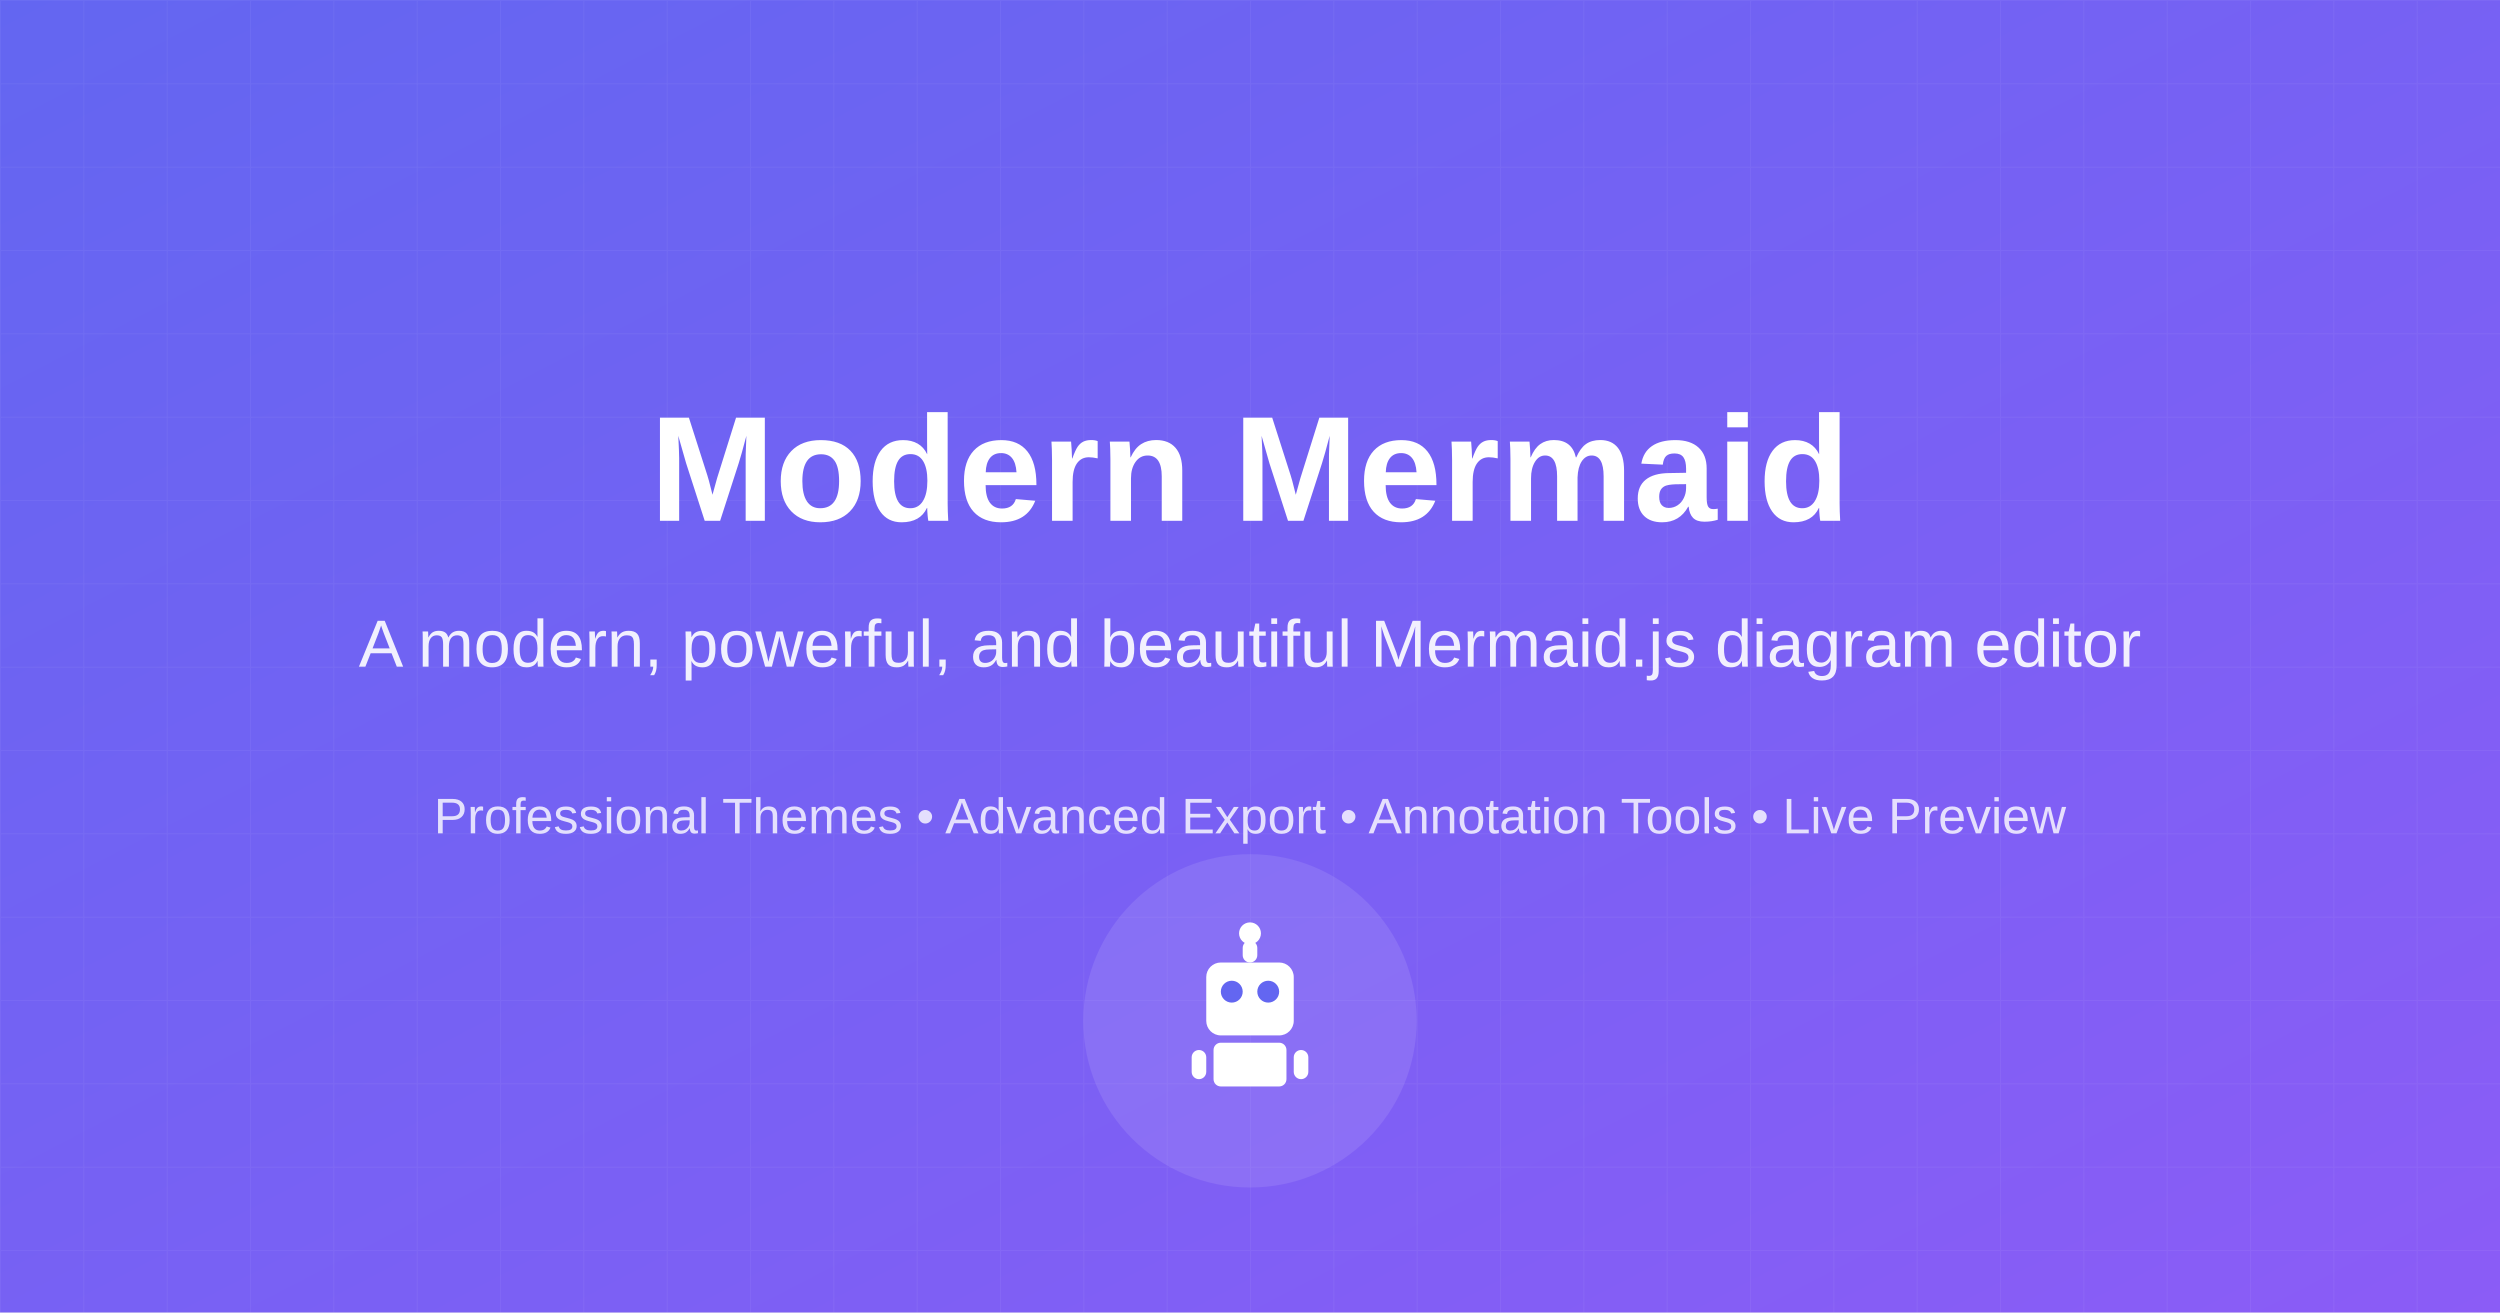
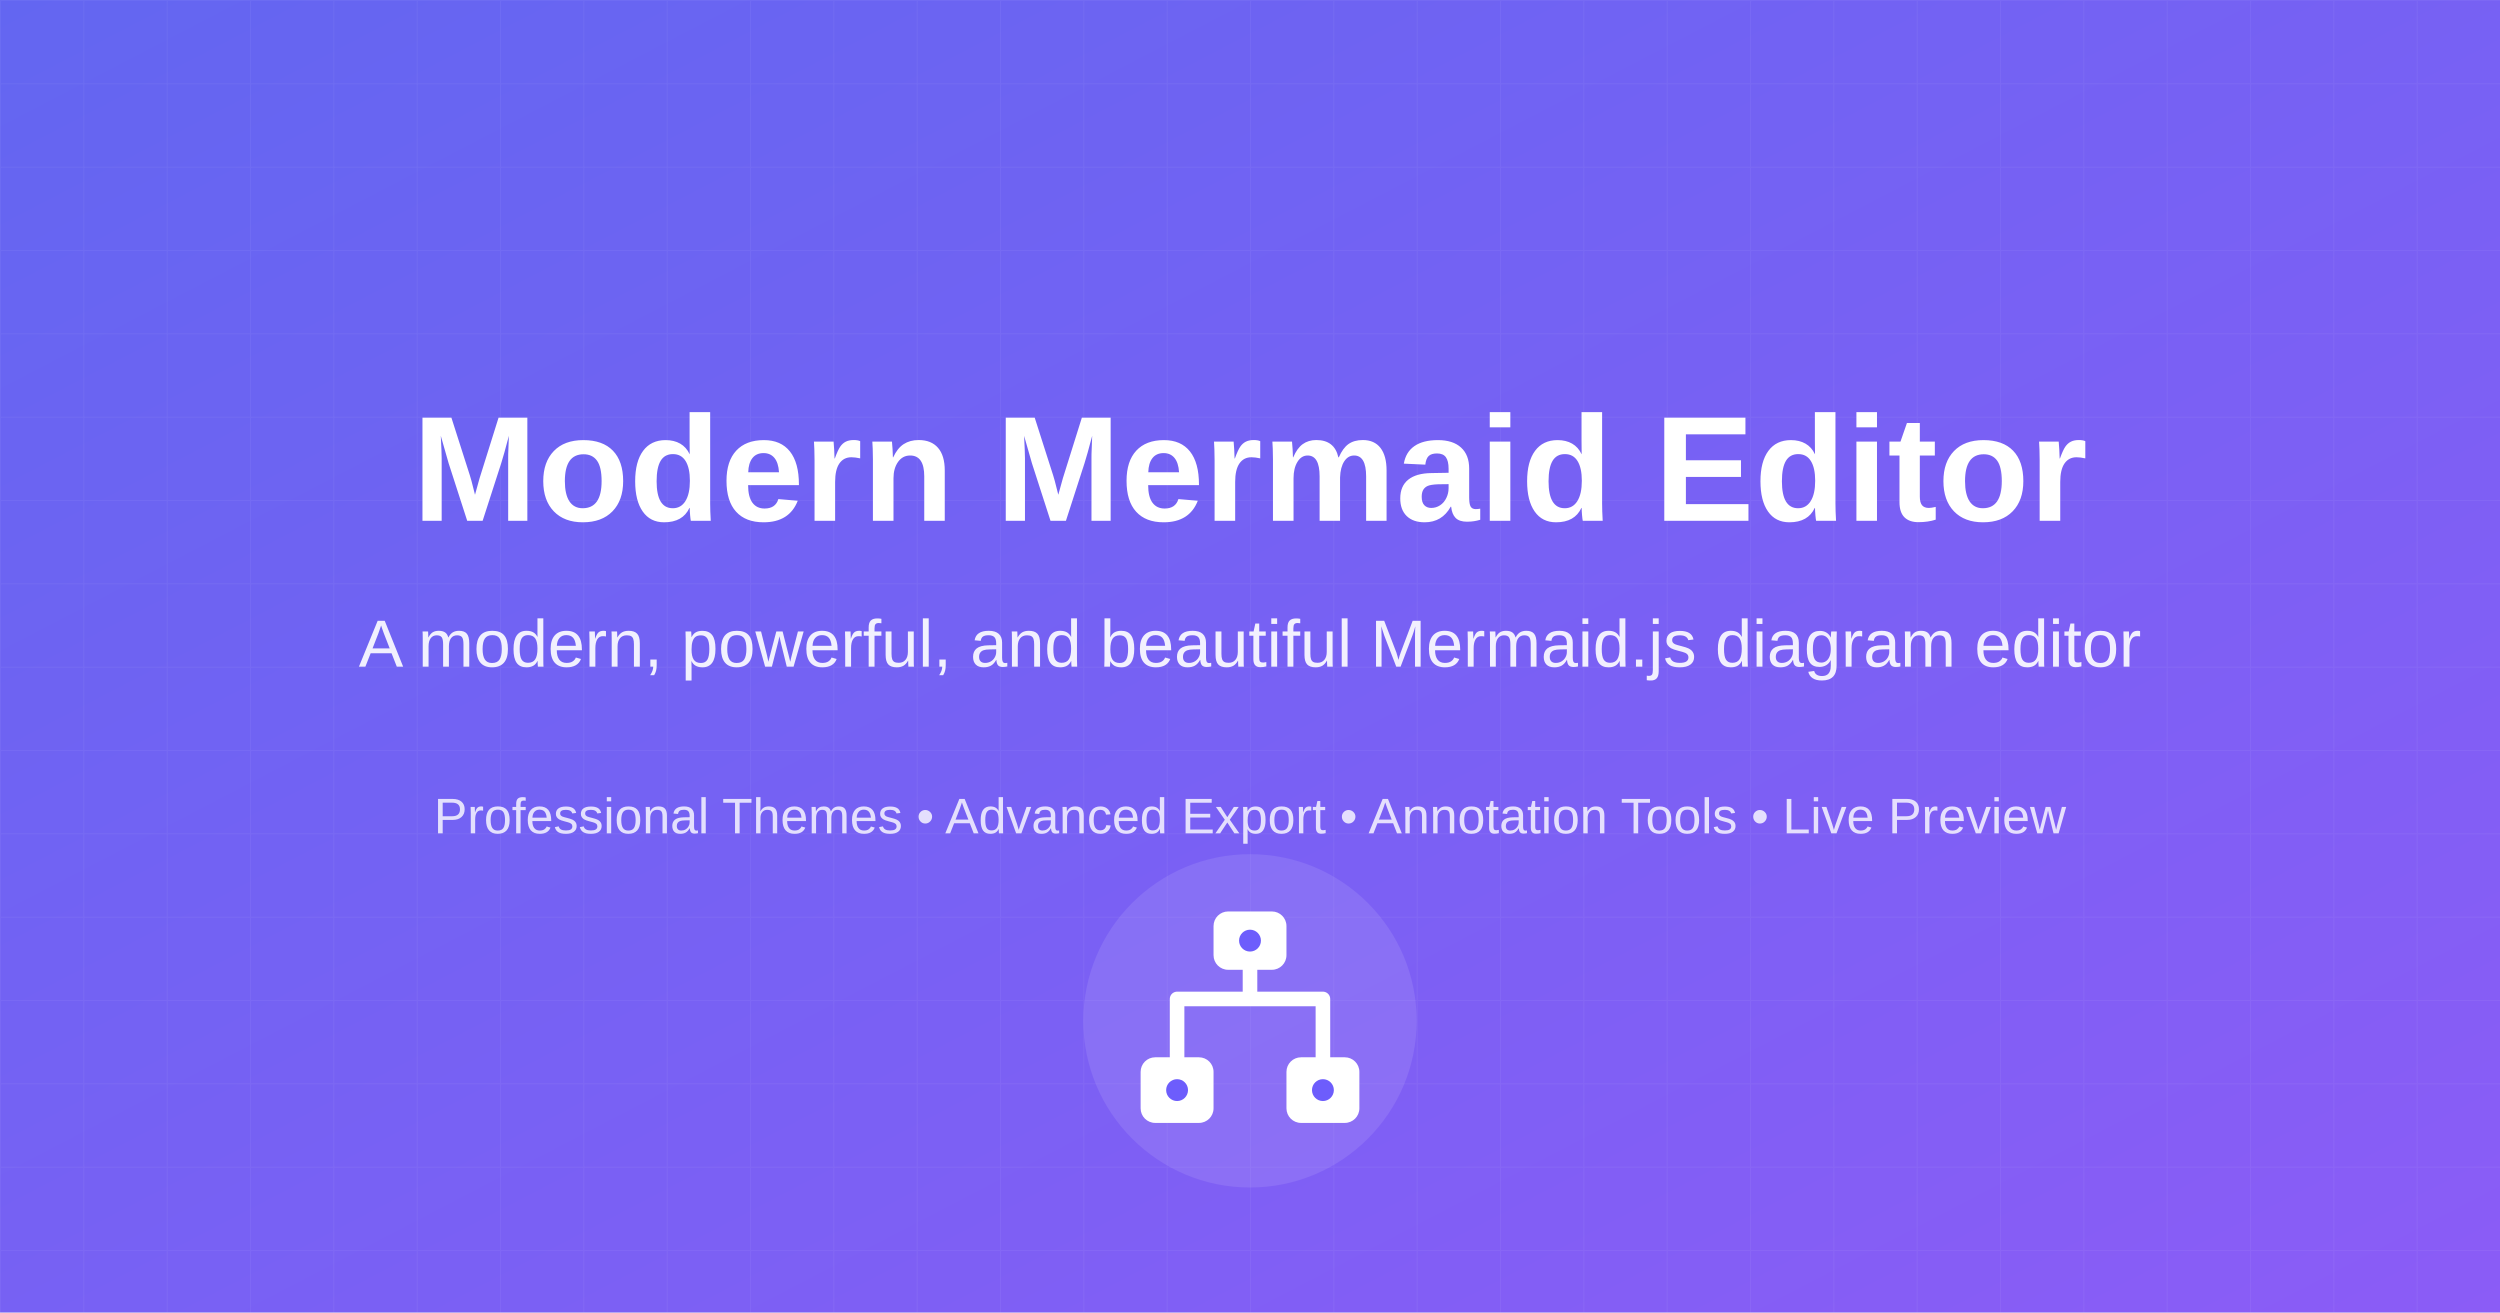
<svg xmlns="http://www.w3.org/2000/svg" width="1200" height="630">
  <defs>
    <linearGradient id="bgGrad" x1="0%" y1="0%" x2="100%" y2="100%">
      <stop offset="0%" style="stop-color:#6366f1;stop-opacity:1" />
      <stop offset="100%" style="stop-color:#8b5cf6;stop-opacity:1" />
    </linearGradient>
  </defs>
  <rect width="1200" height="630" fill="url(#bgGrad)" />
  <pattern id="grid" width="40" height="40" patternUnits="userSpaceOnUse">
    <path d="M 40 0 L 0 0 0 40" fill="none" stroke="rgba(255,255,255,0.05)" stroke-width="1" />
  </pattern>
  <rect width="1200" height="630" fill="url(#grid)" />
  <g>
    <text x="600" y="250" font-family="Arial, sans-serif" font-size="72" font-weight="bold" fill="white" text-anchor="middle">
-       Modern Mermaid
+       Modern Mermaid Editor
    </text>
    <text x="600" y="320" font-family="Arial, sans-serif" font-size="32" fill="rgba(255,255,255,0.9)" text-anchor="middle">
      A modern, powerful, and beautiful Mermaid.js diagram editor
    </text>
    <text x="600" y="400" font-family="Arial, sans-serif" font-size="24" fill="rgba(255,255,255,0.8)" text-anchor="middle">
      Professional Themes • Advanced Export • Annotation Tools • Live Preview
    </text>
    <g transform="translate(520, 450)">
      <circle cx="80" cy="40" r="80" fill="rgba(255,255,255,0.1)" />
      <g transform="translate(80, 40) scale(3.5)">
-         <rect x="-1" y="-11" width="2" height="3" rx="1" fill="white" />
-         <circle cx="0" cy="-12" r="1.5" fill="white" />
-         <rect x="-6" y="-8" width="12" height="10" rx="2" fill="white" />
-         <circle cx="-2.5" cy="-4" r="1.5" fill="#6366f1" />
-         <circle cx="2.5" cy="-4" r="1.5" fill="#6366f1" />
-         <rect x="-3" y="-1" width="6" height="1.5" rx="0.75" fill="white" opacity="0.8" />
-         <rect x="-5" y="3" width="10" height="6" rx="1" fill="white" />
-         <rect x="-8" y="4" width="2" height="4" rx="1" fill="white" />
-         <rect x="6" y="4" width="2" height="4" rx="1" fill="white" />
-         <circle cx="0" cy="6" r="1" fill="white" opacity="0.6" />
+         <path d="M0 -10V-3M0 -3H-10V5M0 -3H10V5" fill="none" stroke="white" stroke-width="2" stroke-linecap="round" stroke-linejoin="round" />
+         <rect class="logo-node" x="-5" y="-15" width="10" height="8" rx="2" fill="white" />
+         <rect class="logo-node" x="-15" y="5" width="10" height="9" rx="2" fill="white" />
+         <rect class="logo-node" x="5" y="5" width="10" height="9" rx="2" fill="white" />
+         <circle cx="0" cy="-11" r="1.5" fill="#6d5dfc" />
+         <circle cx="-10" cy="9.5" r="1.5" fill="#6d5dfc" />
+         <circle cx="10" cy="9.5" r="1.5" fill="#6d5dfc" />
      </g>
    </g>
  </g>
</svg>
